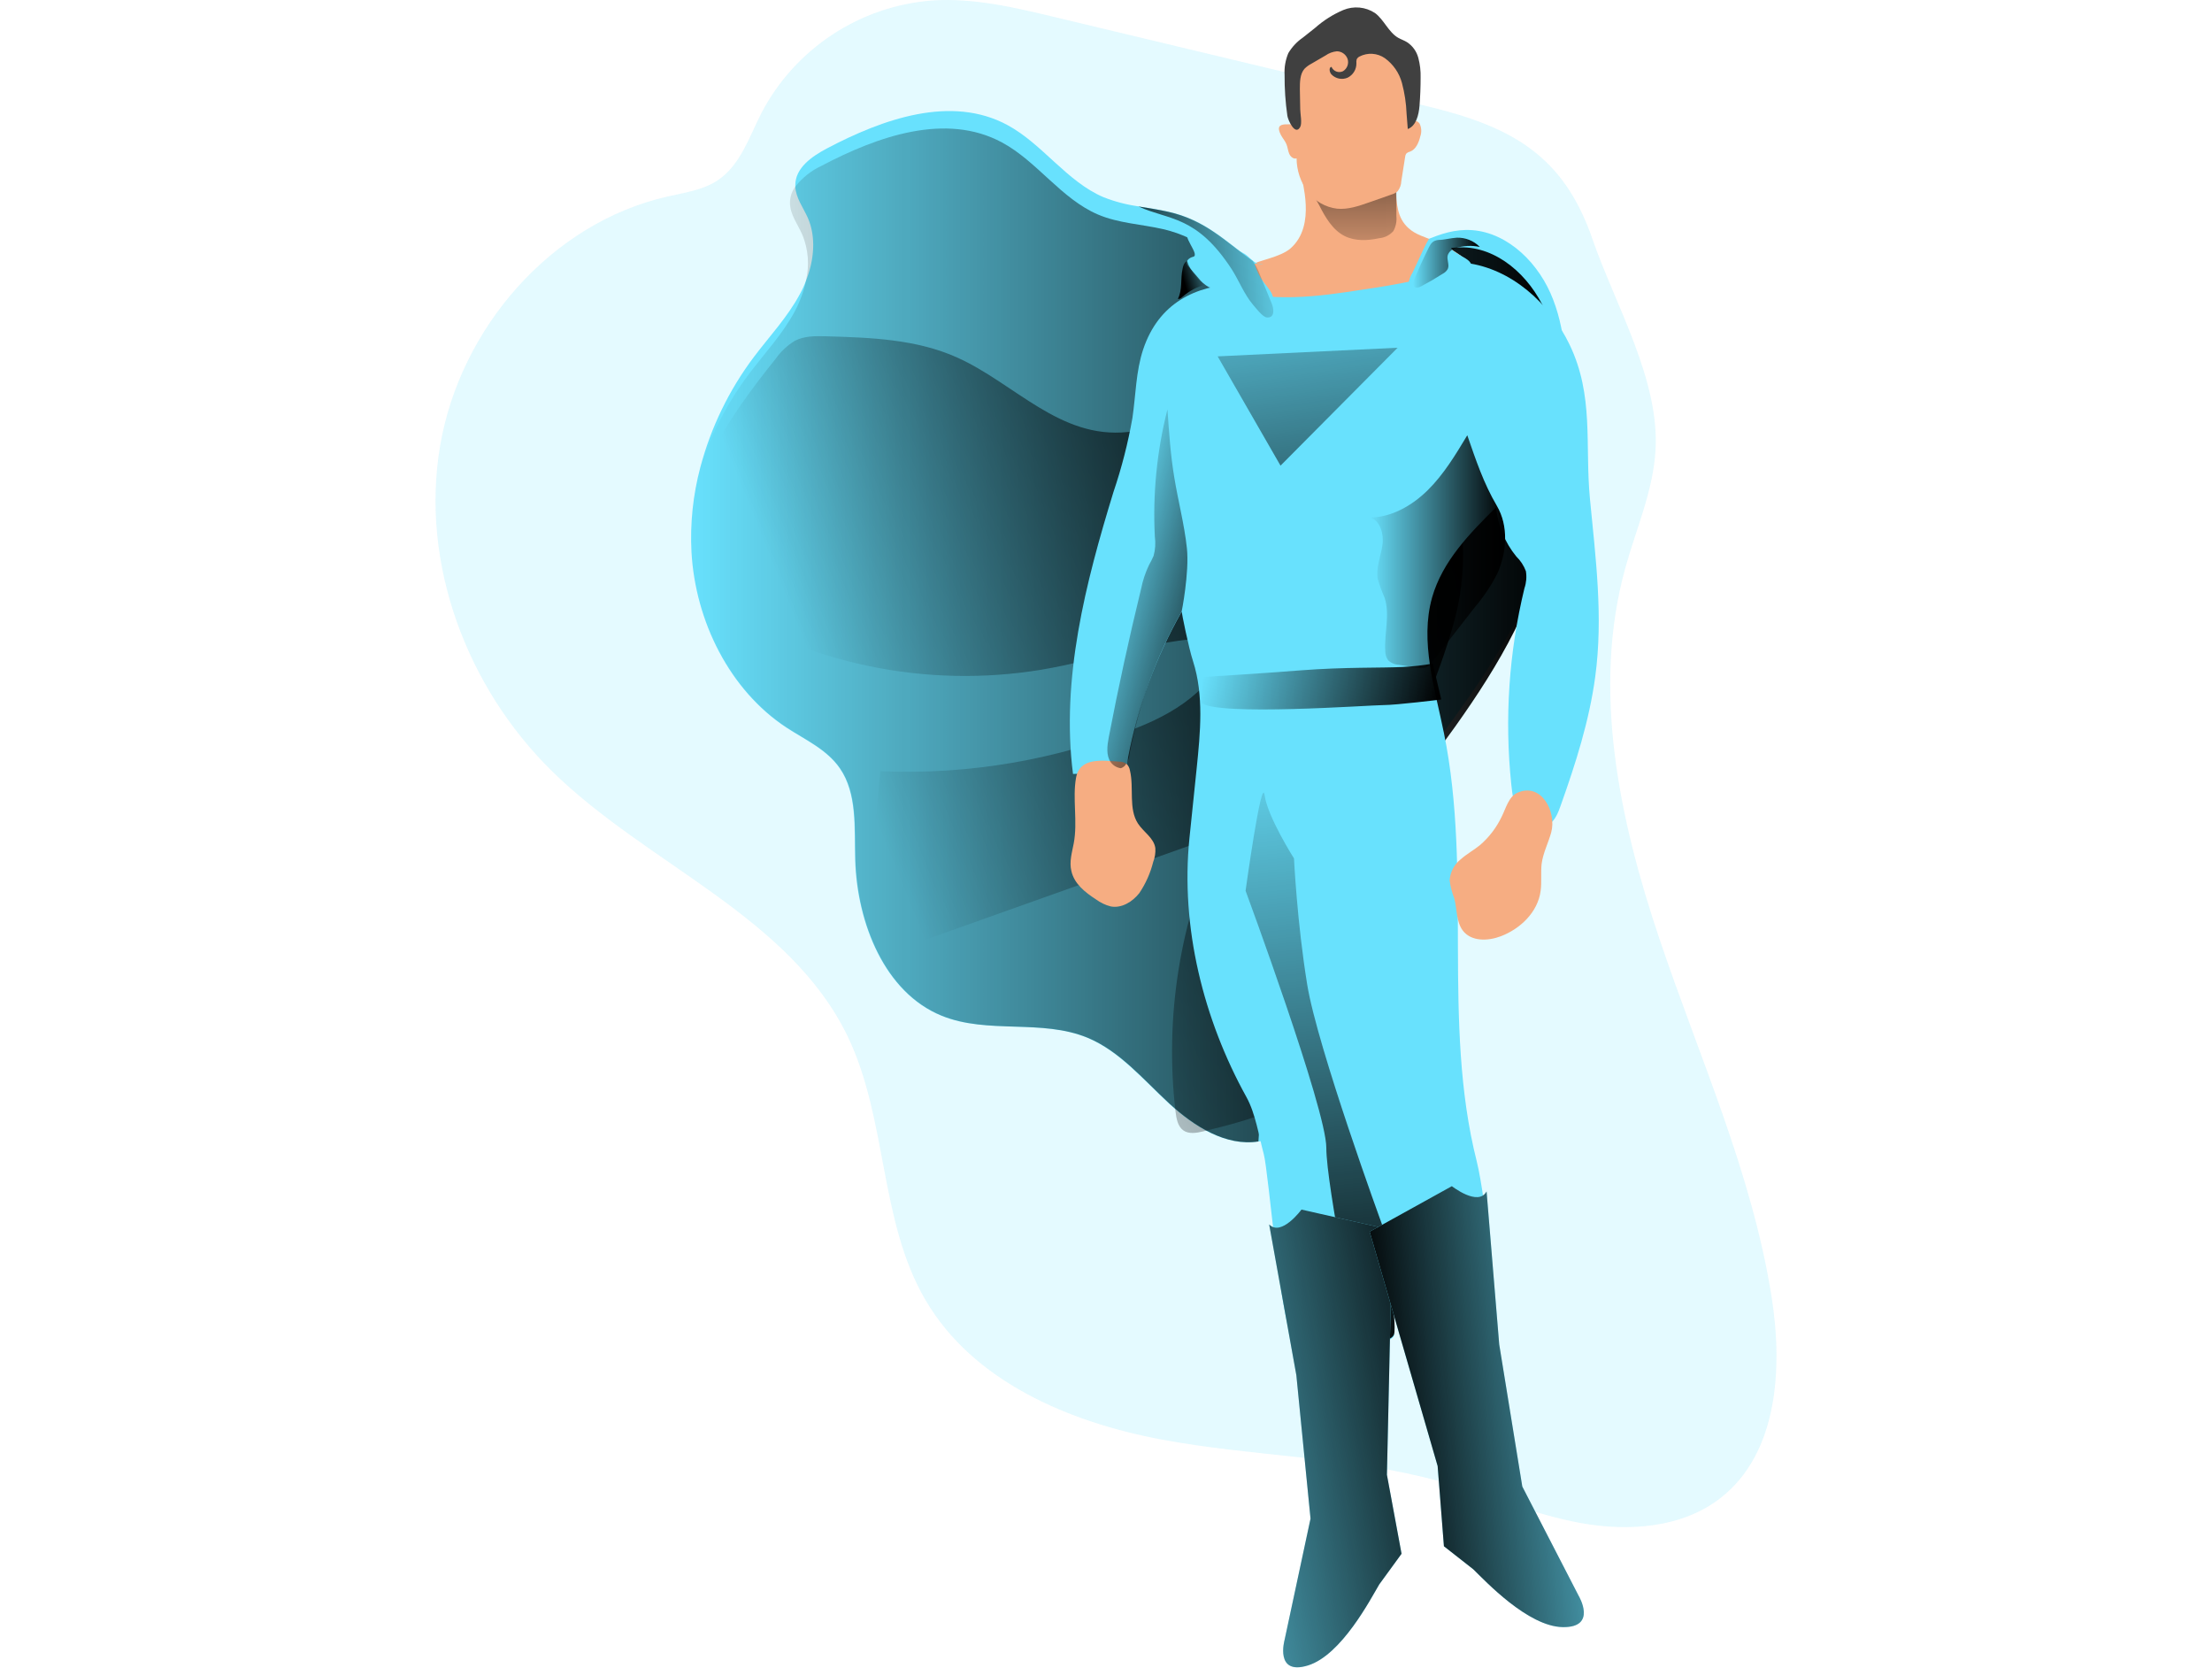
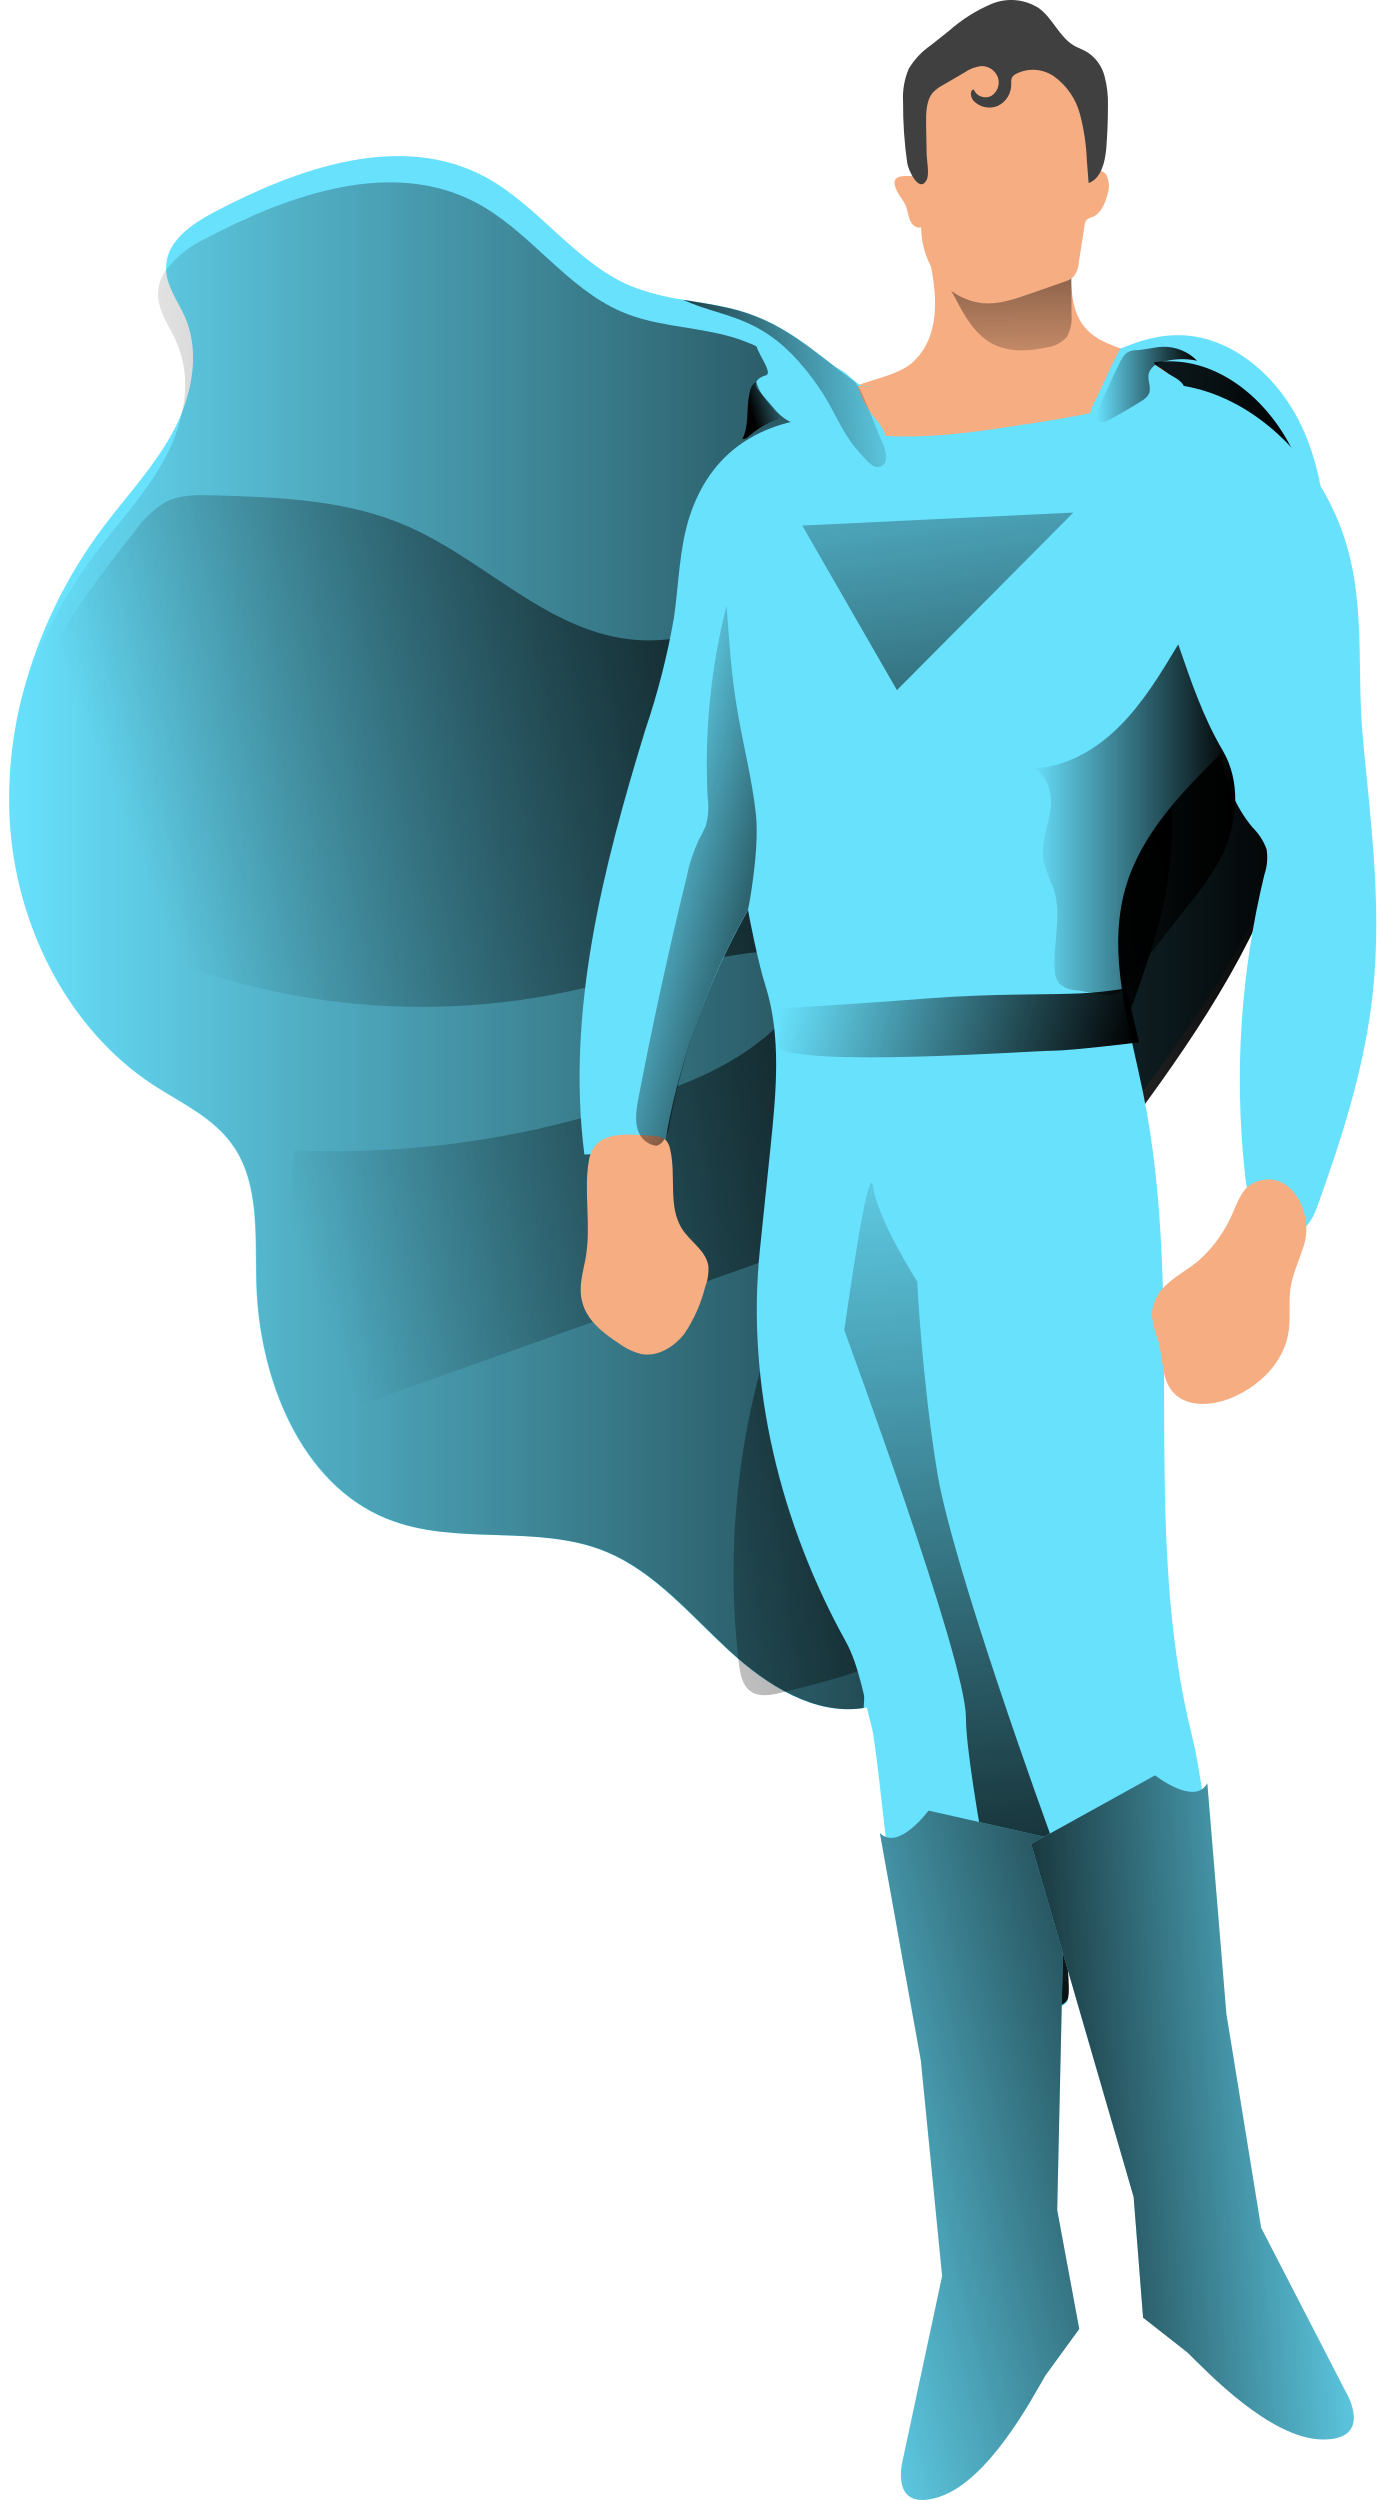
- <svg xmlns="http://www.w3.org/2000/svg" xmlns:xlink="http://www.w3.org/1999/xlink" id="Layer_1" data-name="Layer 1" viewBox="0 0 290.52 361.19" width="406" height="306" class="illustration styles_illustrationTablet__1DWOa">
+ <svg xmlns="http://www.w3.org/2000/svg" xmlns:xlink="http://www.w3.org/1999/xlink" data-name="Layer 1" viewBox="0 0 120.004 359.579" width="167.705" height="304.636" class="illustration styles_illustrationTablet__1DWOa">
  <defs>
-     <linearGradient id="linear-gradient" x1="99.57" y1="139.41" x2="288.05" y2="139.41" gradientUnits="userSpaceOnUse">
+     <linearGradient id="a" x1="99.57" y1="139.41" x2="288.05" y2="139.41" gradientUnits="userSpaceOnUse">
      <stop offset="0" stop-opacity="0" />
-       <stop offset="0.99" />
+       <stop offset=".99" />
    </linearGradient>
-     <linearGradient id="linear-gradient-2" x1="137.19" y1="173.66" x2="272.37" y2="119.11" xlink:href="#linear-gradient" />
-     <linearGradient id="linear-gradient-3" x1="243.3" y1="63.95" x2="242.74" y2="14.57" xlink:href="#linear-gradient" />
-     <linearGradient id="linear-gradient-4" x1="210.04" y1="61.26" x2="206.17" y2="62.39" xlink:href="#linear-gradient" />
-     <linearGradient id="linear-gradient-5" x1="255.93" y1="58.71" x2="270.31" y2="58.71" xlink:href="#linear-gradient" />
-     <linearGradient id="linear-gradient-6" x1="187.46" y1="126.7" x2="220.89" y2="135.26" xlink:href="#linear-gradient" />
-     <linearGradient id="linear-gradient-7" x1="211.55" y1="143.84" x2="261.24" y2="156.57" xlink:href="#linear-gradient" />
-     <linearGradient id="linear-gradient-8" x1="262.97" y1="159.92" x2="262.97" y2="159.92" xlink:href="#linear-gradient" />
-     <linearGradient id="linear-gradient-9" x1="246.46" y1="121.3" x2="275.89" y2="121.3" xlink:href="#linear-gradient" />
-     <linearGradient id="linear-gradient-10" x1="227.82" y1="157.45" x2="241.81" y2="304.33" xlink:href="#linear-gradient" />
-     <linearGradient id="linear-gradient-11" x1="158.61" y1="251.48" x2="240.86" y2="230.51" gradientTransform="matrix(1, 0.07, -0.07, 1, 46.31, 58.99)" xlink:href="#linear-gradient" />
-     <linearGradient id="linear-gradient-12" x1="322.79" y1="341.99" x2="256.88" y2="346.39" gradientTransform="matrix(1, -0.04, 0.04, 1, -24.2, -27.1)" xlink:href="#linear-gradient" />
-     <linearGradient id="linear-gradient-13" x1="184.35" y1="45.11" x2="200.79" y2="156.7" xlink:href="#linear-gradient" />
-     <linearGradient id="linear-gradient-14" x1="230.39" y1="56.76" x2="183.72" y2="60.87" xlink:href="#linear-gradient" />
+     <linearGradient id="c" x1="137.19" y1="173.66" x2="272.37" y2="119.11" xlink:href="#a" gradientTransform="translate(-137.195 -3.369)" />
+     <linearGradient id="d" x1="243.3" y1="63.95" x2="242.74" y2="14.57" xlink:href="#a" gradientTransform="translate(-137.195 -3.369)" />
+     <linearGradient id="e" x1="210.04" y1="61.26" x2="206.17" y2="62.39" xlink:href="#a" gradientTransform="translate(-137.195 -3.369)" />
+     <linearGradient id="f" x1="255.93" y1="58.71" x2="270.31" y2="58.71" xlink:href="#a" gradientTransform="translate(-137.195 -3.369)" />
+     <linearGradient id="g" x1="187.46" y1="126.7" x2="220.89" y2="135.26" xlink:href="#a" gradientTransform="translate(-137.195 -3.369)" />
+     <linearGradient id="h" x1="211.55" y1="143.84" x2="261.24" y2="156.57" xlink:href="#a" gradientTransform="translate(-137.195 -3.369)" />
+     <linearGradient id="i" x1="262.97" y1="159.92" x2="262.97" y2="159.92" xlink:href="#a" gradientTransform="translate(-137.195 -3.369)" />
+     <linearGradient id="j" x1="246.46" y1="121.3" x2="275.89" y2="121.3" xlink:href="#a" gradientTransform="translate(-137.195 -3.369)" />
+     <linearGradient id="k" x1="227.82" y1="157.45" x2="241.81" y2="304.33" xlink:href="#a" gradientTransform="translate(-137.195 -3.369)" />
+     <linearGradient id="l" x1="158.61" y1="251.48" x2="240.86" y2="230.51" gradientTransform="translate(-90.885 55.621)" xlink:href="#a" />
+     <linearGradient id="m" x1="322.79" y1="341.99" x2="256.88" y2="346.39" gradientTransform="translate(-161.395 -30.469)" xlink:href="#a" />
+     <linearGradient id="n" x1="184.35" y1="45.11" x2="200.79" y2="156.7" xlink:href="#a" />
+     <linearGradient id="o" x1="230.39" y1="56.76" x2="183.72" y2="60.87" xlink:href="#a" gradientTransform="translate(-137.195 -3.369)" />
+     <linearGradient xlink:href="#a" id="b" gradientUnits="userSpaceOnUse" x1="99.57" y1="139.41" x2="288.05" y2="139.41" gradientTransform="translate(-137.195 -3.369)" />
  </defs>
-   <path d="M258.89,24.75,178.35,5.47c-8.71-2.09-17.58-4.19-26.52-3.61a45.72,45.72,0,0,0-37.05,24.36c-2.67,5.24-4.59,11.34-9.48,14.6-3.19,2.12-7.13,2.66-10.86,3.51-25.2,5.7-44.94,28.49-49.28,54s5.8,52.38,24.23,70.48c20.66,20.29,51.46,31.36,64.05,57.43,8.68,18,6.8,40,16.9,57.19,10.32,17.59,31,26.4,51.06,30.16s40.79,3.66,60.45,9.1c10.2,2.82,20,7.11,30.41,9s22,1.07,30.32-5.44c12.36-9.65,13.48-27.91,11.06-43.41-4.21-26.9-15.69-52-24.37-77.84s-14.6-53.89-7.36-80.14c2.32-8.44,6-16.63,6.55-25.37,1-15.34-8.73-31.68-13.62-45.86C288.57,35.37,277.25,29.15,258.89,24.75Z" transform="translate(-44.16 -1.76)" fill="#68e1fd" opacity="0.18" style="isolation: isolate;" />
-   <path d="M289.09,89.89c-.23,9.33-1,18.67-3.42,27.63-.33,1.2-.68,2.39-1.06,3.56C275,151.22,249.06,172.94,235,201.34a109.71,109.71,0,0,0-7.52,19.77,1.35,1.35,0,0,0-.09.33,113,113,0,0,0-4,27.44,8.05,8.05,0,0,1-1,.17c-7,1.1-13.88-3.25-19.26-8.18-5.63-5.17-10.74-11.36-17.67-14.26-10-4.17-21.68-.73-31.69-4.81-12.28-5-18.3-20-18.7-33.81-.2-6.84.47-14.31-3.34-19.81-2.83-4.08-7.49-6.15-11.57-8.81-12.25-8.07-19.72-23-20.55-38.09A59.44,59.44,0,0,1,101.53,103a69.18,69.18,0,0,1,11.59-23.89c3.4-4.52,7.32-8.65,10-13.68a19.79,19.79,0,0,0,1.36-3c1.69-4.37,2.18-9.29.33-13.51-1-2.2-2.58-4.3-2.7-6.7a2.06,2.06,0,0,1,0-.36c0-3.74,3.61-6.22,6.78-7.91,12.23-6.46,27-11.66,39.16-5.11,7.6,4.1,12.87,12.24,20.81,15.63a33.19,33.19,0,0,0,7.64,2c2.16.36,4.33.67,6.47,1.16,7.95,1.79,12.25,6.31,18.27,10.66.51.37,1,.75,1.58,1.11,6.42,4.34,18.5,1.94,25.23-.58,6.46-2.39,12.39-7.09,19.24-7.24,8-.2,15.08,6.12,18.43,13.7S289.31,81.53,289.09,89.89Z" transform="translate(-44.16 -1.76)" fill="#68e1fd" />
-   <path d="M288,93.65c-.24,9.25-1,18.53-3.39,27.43,0,.07,0,.13-.05.2-8.61,32-36.06,54.32-50.68,83.82a110,110,0,0,0-6.42,16,2.23,2.23,0,0,0-.09.32,112.81,112.81,0,0,0-4.93,27.61c-7,1.1-13.86-3.25-19.26-8.18-5.61-5.18-10.73-11.35-17.67-14.26-10-4.17-21.67-.72-31.68-4.81-12.28-5-18.31-20-18.7-33.82-.19-6.82.48-14.3-3.35-19.8-2.82-4.09-7.49-6.14-11.55-8.82-12.25-8.07-19.73-23-20.57-38.08A59.15,59.15,0,0,1,101.54,103,68.94,68.94,0,0,1,112,82.87c3.39-4.51,7.3-8.65,10-13.67a24.76,24.76,0,0,0,2.44-6.75,16.21,16.21,0,0,0-.77-9.75c-1-2.33-2.74-4.5-2.72-7.06a6,6,0,0,1,1.12-3.4,15.39,15.39,0,0,1,5.66-4.53c12.22-6.44,27-11.64,39.16-5.09,7.61,4.1,12.86,12.24,20.81,15.62,4.46,1.9,9.4,2.08,14.1,3.16,8.63,2,13,7.11,19.85,11.77,6.42,4.34,18.5,2,25.23-.58,6.46-2.41,12.39-7.09,19.24-7.25,8-.18,15.08,6.14,18.44,13.72S288.21,85.29,288,93.65Z" transform="translate(-44.16 -1.76)" fill="url(#linear-gradient)" />
-   <path d="M157.22,79.23c-8.85-4-18.77-4.34-28.41-4.62-2.33-.06-4.76-.1-6.84,1a14.26,14.26,0,0,0-4.16,3.93c-10.1,12.54-20.08,27.09-19.57,43.5a11.38,11.38,0,0,0,.88,4.57c1,2,2.8,3.28,4.61,4.44a102.19,102.19,0,0,0,71.57,14.81c13.35-2.24,26.39-7.19,39.91-7-.38,9.68-9.89,15.86-18.52,19.33a135,135,0,0,1-56.15,9.64l-3.88,41.36L214,182.64a112.45,112.45,0,0,0-9.52,59.91c.18,1.51.48,3.2,1.67,4.07s2.87.58,4.33.23c9.77-2.38,20.17-5.11,27-12.85,4-4.53,6.32-10.38,7.87-16.3,3.65-14,3.3-28.78,6.6-42.84,3.13-13.33,9.44-25.61,13-38.83,6.77-25.33-5.14-56-34.41-52.16C218,85.5,206.67,94.05,194.09,95.35,179.42,96.87,169.72,84.88,157.22,79.23Z" transform="translate(-44.16 -1.76)" fill="url(#linear-gradient-2)" />
-   <path d="M295.41,148.36c-1.29,9.58-4.25,18.82-7.48,27.89-.55,1.57-1.2,3.25-2.58,4.11-2,1.27-4.74.15-6.13-1.8s-1.76-4.5-2-6.92a125.07,125.07,0,0,1,2.86-42.47,7.59,7.59,0,0,0,.31-3.68,8.65,8.65,0,0,0-2.08-3.18,19.88,19.88,0,0,1-4.38-10.66c-5.7,5.64-11.62,11.67-13.86,19.54-2.69,9.57.6,19.68,2.58,29.45,6.18,30.38-.5,62.63,7.08,92.66,2.07,8.21,4.53,34.26,3.62,34.64-4.43,1.8-7.07,4-11.79,4.51a4.89,4.89,0,0,1-3-.3c-1.26-.71-2.46-5.88-2.81-7.31-1.69-7-17-49.27-12.14-40.22,7.9,14.82,8.22,44.26,8.22,46.26,0,3.05-19.05,3.32-21.81.83s-5.35-36-6.42-39.94-1.78-8.79-3.76-12.36c-9.3-16.79-14.32-36.8-12.34-56.1q.78-7.59,1.57-15.17c.79-7.73,1.57-15.75-.79-23.13-1-3.06-2.46-10.48-2.46-10.76a104.19,104.19,0,0,0-11.61,31.56,4.39,4.39,0,0,1-1.11,2.63,2,2,0,0,1-.77.46,5.87,5.87,0,0,1-1.83.25l-8.23.27c-2.62-20.6,2.7-41.33,8.77-61.09a108,108,0,0,0,4.1-16c.74-5,.75-10.15,2.34-14.9,3.36-10,11.26-13.82,20.58-14.19a305.27,305.27,0,0,0,35-3.51c4.81-.76,9.66-1.64,14.47-1,9.65,1.25,17.95,8.6,22.32,17.68,5.33,11.07,3.31,21.7,4.41,33.35C295.5,122.65,297.17,135.38,295.41,148.36Z" transform="translate(-44.16 -1.76)" fill="#68e1fd" />
-   <path d="M182.43,184.45c-.38,2-1,4-.51,6,.61,2.77,3,4.63,5.32,6.14a9.22,9.22,0,0,0,3.21,1.53c2.33.45,4.71-1,6.19-2.89a21.31,21.31,0,0,0,3-6.74,6.92,6.92,0,0,0,.47-3c-.31-2.2-2.53-3.46-3.74-5.29-2.13-3.24-.85-7.7-1.76-11.52a2.66,2.66,0,0,0-.7-1.42,2.82,2.82,0,0,0-1.75-.52c-3.51-.21-8.42-1-9.23,3.5S183.32,179.75,182.43,184.45Z" transform="translate(-44.16 -1.76)" fill="#f6ad82" />
-   <path d="M270.52,184.77c-1.35,1.12-2.91,1.95-4.23,3.12a6.34,6.34,0,0,0-2.42,4.59,16.21,16.21,0,0,0,1,3.89c.62,2.34.4,5,1.83,6.95,1.84,2.45,5.46,2.32,8.26,1.26,4.19-1.6,8-5.18,8.62-9.8.27-1.95,0-3.95.22-5.9.31-2.35,1.44-4.5,2.07-6.78,1.22-4.45-2.13-10.94-7.33-8.6-1.9.85-2.5,3.42-3.39,5.16A18.83,18.83,0,0,1,270.52,184.77Z" transform="translate(-44.16 -1.76)" fill="#f6ad82" />
-   <path d="M255,51.22c1.49,1.34,3.47,1.89,5.31,2.62a26,26,0,0,1,6.88,4,1.52,1.52,0,0,1,.63.85c.13.73-.72,1.19-1.4,1.39a166.06,166.06,0,0,1-21.15,4.38c-10,1.58-20.45,3-30.06-.37-.44-.16-1-.48-.87-1a1,1,0,0,1,.35-.49,23.24,23.24,0,0,1,5.5-3.25c2.54-1.25,7-1.88,9.18-3.76,5.85-5.11,2.15-15,2.56-15.66,1.18-2,3.62-2.68,5.84-3a20,20,0,0,1,8.11.44c2.3.67,6,2.35,6.29,5.12C252.39,45.77,252.42,48.94,255,51.22Z" transform="translate(-44.16 -1.76)" fill="#f6ad82" />
-   <path d="M235.63,46.26c1.33,2.64,2.93,5.35,5.5,6.64,2.29,1.14,5,1,7.45.47a4.67,4.67,0,0,0,3.09-1.54,5.49,5.49,0,0,0,.66-3.22l0-9.08c-3.67.86-7.42,1.72-11.17,1.4-1.5-.13-5.85-1.5-7-.15S235,45.05,235.63,46.26Z" transform="translate(-44.16 -1.76)" fill="url(#linear-gradient-3)" />
-   <path d="M227.31,31c.35.68.9,1.25,1.2,2s.32,1.4.6,2.06.95,1.23,1.6,1a12.28,12.28,0,0,0,2.42,7.25,9.36,9.36,0,0,0,6.37,3.66c2.36.22,4.68-.58,6.93-1.37l4.85-1.7a3.37,3.37,0,0,0,1.31-.69A3.74,3.74,0,0,0,253.4,41l.83-5.27a1.45,1.45,0,0,1,.23-.68,1.84,1.84,0,0,1,.85-.45c1.25-.48,1.87-1.94,2.2-3.29a3.58,3.58,0,0,0-.16-2.79c-.53-.8-1.93-.89-2.23,0a23.88,23.88,0,0,0-1.71-10.07,11.66,11.66,0,0,0-7.1-6.66,15.09,15.09,0,0,0-6.1-.08,14,14,0,0,0-4.09,1.08c-1.29.62-3.38-1-4,.37a35.93,35.93,0,0,0-2,4.23c-.24,1.7-.21,5.17-.46,6.88-.18,1.25,2,3.09,1.32,4.1S225.43,27.37,227.31,31Z" transform="translate(-44.16 -1.76)" fill="#f6ad82" />
-   <path d="M228.71,26.83a59.73,59.73,0,0,1-.6-8.87,10.59,10.59,0,0,1,.81-4.69,10.88,10.88,0,0,1,3.17-3.38l2.63-2.09a22.63,22.63,0,0,1,6.11-3.87,7.36,7.36,0,0,1,6.88.66c1.95,1.46,2.91,4.13,5,5.35.63.36,1.35.58,2,1a5.86,5.86,0,0,1,2.38,3.38,15.06,15.06,0,0,1,.49,4.24q0,3.09-.24,6.15c-.18,2-.74,4.33-2.54,5l-.26-3.32a30.29,30.29,0,0,0-1-6.65,9.78,9.78,0,0,0-3.68-5.36,5.34,5.34,0,0,0-5.53-.37,1.34,1.34,0,0,0-.6.6,2.36,2.36,0,0,0-.06.84,3.41,3.41,0,0,1-1.91,3.14,3.14,3.14,0,0,1-3.49-.7c-.46-.49-.61-1.54,0-1.65a1.84,1.84,0,0,0,2.49.95,2.3,2.3,0,0,0,1-2.67,2.5,2.5,0,0,0-2.31-1.65,5.1,5.1,0,0,0-2.47.91l-3.06,1.78a6,6,0,0,0-1.5,1.1c-1,1.15-1,2.9-1,4.48l.08,4.29c0,.94.44,3,0,3.82C230.44,31.27,228.85,27.82,228.71,26.83Z" transform="translate(-44.16 -1.76)" fill="#404040" />
-   <path d="M221.59,58.86A12.41,12.41,0,0,0,223.65,63c.83,1.08,1.89,2.13,2,3.52a.88.88,0,0,1-.08.53.84.84,0,0,1-.74.31,3.14,3.14,0,0,1-2.1-.78c.19.58-.54,1-1.12,1-2.7.13-4.9-2.27-7.52-3a14.72,14.72,0,0,1-2.37-.61,7.2,7.2,0,0,1-2.3-2l-2.08-2.43a1.53,1.53,0,0,1-.41-.69c-.15-.75.68-1.3,1.39-1.47,1.6-.4-3-5.08-.72-5.28,1.56-.14,10.58,3.82,11.91,4.69.66.43,1.18,1.05,1.81,1.53a2.54,2.54,0,0,0,2.16.63" transform="translate(-44.16 -1.76)" fill="#68e1fd" />
-   <path d="M206,60.05c-.46,2.14,0,4.53-1,6.44.37.1.72-.18,1-.44A12.42,12.42,0,0,1,211,63.4a5,5,0,0,1-2.15-1.92A8.27,8.27,0,0,1,207,58.31C206.36,58.57,206.1,59.41,206,60.05Z" transform="translate(-44.16 -1.76)" fill="url(#linear-gradient-4)" />
-   <path d="M268.51,59c.11.37-.94.92-1.1,1.27-.31.72-1.24.77-2,.84-2.88.26-5.31,2.26-7.59,4.13-.64.52-1.5,1.07-2.21.65a1.57,1.57,0,0,1-.69-1.1,6.27,6.27,0,0,1,.93-4c1-2,3.22-7.21,3.64-7.3a8.94,8.94,0,0,1,3.92.14c1.07.48.56.57.69,1.52s.94,1.15,1.7,1.7S268.24,58,268.51,59Z" transform="translate(-44.16 -1.76)" fill="#68e1fd" />
-   <path d="M259.3,55.49q-1.68,3.38-3.14,6.87c-.2.48-.38,1.1,0,1.49s1.05.2,1.55-.07q2.43-1.29,4.76-2.78a2.45,2.45,0,0,0,1-1c.41-.91-.3-2,0-3a2.43,2.43,0,0,1,1.56-1.44,10.18,10.18,0,0,1,5.37-.31,6.68,6.68,0,0,0-5-2c-1.33.07-2.61.47-3.94.49C260.25,53.85,259.83,54.43,259.3,55.49Z" transform="translate(-44.16 -1.76)" fill="url(#linear-gradient-5)" />
-   <path d="M205.79,134.25a99.28,99.28,0,0,0-11.27,30.84,4.41,4.41,0,0,1-1.1,2.63,2.15,2.15,0,0,1-.78.46,3.26,3.26,0,0,1-2.17-1.27c-1.08-1.5-.79-3.61-.45-5.45q3.1-16.17,7-32.13a22,22,0,0,1,1.71-5.16,20.33,20.33,0,0,0,1-2A10.27,10.27,0,0,0,200,118a92.55,92.55,0,0,1,2.73-27.55c.34,4.93.67,9.88,1.48,14.73.84,5.15,2.19,10.19,2.74,15.37S205.79,134.53,205.79,134.25Z" transform="translate(-44.16 -1.76)" fill="url(#linear-gradient-6)" />
-   <path d="M210.38,148.42s12.05-.72,21.33-1.45,17.85-.49,22-.73a50.42,50.42,0,0,0,6.5-.73l1.85,7.78s-9.74,1.21-12.52,1.21-36.17,2.43-39.42-.49Z" transform="translate(-44.16 -1.76)" fill="url(#linear-gradient-7)" />
-   <path d="M263,159.92" transform="translate(-44.16 -1.76)" fill="url(#linear-gradient-8)" />
-   <path d="M267.69,96.05c-2.53,4.21-5.1,8.47-8.55,11.88s-7.94,5.95-12.68,5.95c2.34.42,3.2,3.56,2.84,6s-1.43,4.89-1,7.33a36.12,36.12,0,0,0,1.5,4.11c1.16,3.65-.11,7.63.12,11.46a3.47,3.47,0,0,0,.61,2,3.62,3.62,0,0,0,2.33,1l3.86.61a3.62,3.62,0,0,0,2.26-.13,3.79,3.79,0,0,0,1.12-1.1l9.25-11.89A37.12,37.12,0,0,0,274.2,126c2.07-4.59,2.47-10.29-.11-14.68C271.23,106.45,269.55,101.43,267.69,96.05Z" transform="translate(-44.16 -1.76)" fill="url(#linear-gradient-9)" />
-   <path d="M249.23,267.05s-14-38.34-16.22-52-2.86-27.33-2.86-27.33-5.72-9-6.36-13.67-4.13,20.67-4.13,20.67,17.49,47.34,17.49,55.67,7,42,7,42,6.72.65,7.65-1.51S249.23,267.05,249.23,267.05Z" transform="translate(-44.16 -1.76)" fill="url(#linear-gradient-10)" />
-   <path d="M251.46,268.24l-19.69-4.45s-4.36,5.93-7,3.22l5.89,32.66,3.07,31.07L228.11,357s-2.19,7.79,5.07,5.54,13.57-14.4,15.43-17.54l4.84-6.65-3.17-17.11Z" transform="translate(-44.16 -1.76)" fill="#68e1fd" />
-   <path d="M251.46,268.24l-19.69-4.45s-4.36,5.93-7,3.22l5.89,32.66,3.07,31.07L228.11,357s-2.19,7.79,5.07,5.54,13.57-14.4,15.43-17.54l4.84-6.65-3.17-17.11Z" transform="translate(-44.16 -1.76)" fill="url(#linear-gradient-11)" />
-   <path d="M246.54,268.58l17.81-9.86s5.72,4.48,7.52,1.14L274.61,293l5,30.79,12.22,23.68s4.11,6.89-3.45,6.77-16.78-10-19.38-12.52l-6.37-5-1.36-17.37Z" transform="translate(-44.16 -1.76)" fill="#68e1fd" />
-   <path d="M246.54,268.58l17.81-9.86s5.72,4.48,7.52,1.14L274.61,293l5,30.79,12.22,23.68s4.11,6.89-3.45,6.77-16.78-10-19.38-12.52l-6.37-5-1.36-17.37Z" transform="translate(-44.16 -1.76)" fill="url(#linear-gradient-12)" />
-   <polygon points="169.45 77.2 208.44 75.33 183.07 100.87 169.45 77.2" fill="url(#linear-gradient-13)" />
-   <path d="M224.25,70.52c-.91-.09-2.4-2.1-3-2.77-1.92-2.29-3-5.17-4.59-7.66C209,48.32,203,49.5,196.46,46.49c2.16.36,4.33.67,6.47,1.16,7.95,1.79,12.25,6.31,18.27,10.66a11.08,11.08,0,0,1,1.59,3q1.29,3.12,2.56,6.26C225.79,68.65,226.06,70.7,224.25,70.52Z" transform="translate(-44.16 -1.76)" fill="url(#linear-gradient-14)" />
+   <path d="M151.895 86.521c-.23 9.33-1 18.67-3.42 27.63-.33 1.2-.68 2.39-1.06 3.56-9.61 30.14-35.55 51.86-49.61 80.26a109.71 109.71 0 0 0-7.52 19.77 1.35 1.35 0 0 0-.09.33 113 113 0 0 0-4 27.44 8.05 8.05 0 0 1-1 .17c-7 1.1-13.88-3.25-19.26-8.18-5.63-5.17-10.74-11.36-17.67-14.26-10-4.17-21.68-.73-31.69-4.81-12.28-5-18.3-20-18.7-33.81-.2-6.84.47-14.31-3.34-19.81-2.83-4.08-7.49-6.15-11.57-8.81-12.25-8.07-19.72-23-20.55-38.09a59.44 59.44 0 0 1 1.92-18.28 69.18 69.18 0 0 1 11.59-23.89c3.4-4.52 7.32-8.65 10-13.68a19.79 19.79 0 0 0 1.36-3c1.69-4.37 2.18-9.29.33-13.51-1-2.2-2.58-4.3-2.7-6.7a2.06 2.06 0 0 1 0-.36c0-3.74 3.61-6.22 6.78-7.91 12.23-6.46 27-11.66 39.16-5.11 7.6 4.1 12.87 12.24 20.81 15.63a33.19 33.19 0 0 0 7.64 2c2.16.36 4.33.67 6.47 1.16 7.95 1.79 12.25 6.31 18.27 10.66.51.37 1 .75 1.58 1.11 6.42 4.34 18.5 1.94 25.23-.58 6.46-2.39 12.39-7.09 19.24-7.24 8-.2 15.08 6.12 18.43 13.7 3.35 7.58 3.59 16.25 3.37 24.61z" fill="#68e1fd" />
+   <path d="M150.805 90.281c-.24 9.25-1 18.53-3.39 27.43 0 .07 0 .13-.05.2-8.61 32-36.06 54.32-50.68 83.82a110 110 0 0 0-6.42 16 2.23 2.23 0 0 0-.09.32 112.81 112.81 0 0 0-4.93 27.61c-7 1.1-13.86-3.25-19.26-8.18-5.61-5.18-10.73-11.35-17.67-14.26-10-4.17-21.67-.72-31.68-4.81-12.28-5-18.31-20-18.7-33.82-.19-6.82.48-14.3-3.35-19.8-2.82-4.09-7.49-6.14-11.55-8.82-12.25-8.07-19.73-23-20.57-38.08a59.15 59.15 0 0 1 1.88-18.26 68.94 68.94 0 0 1 10.46-20.13c3.39-4.51 7.3-8.65 10-13.67a24.76 24.76 0 0 0 2.44-6.75 16.21 16.21 0 0 0-.77-9.75c-1-2.33-2.74-4.5-2.72-7.06a6 6 0 0 1 1.12-3.4 15.39 15.39 0 0 1 5.66-4.53c12.22-6.44 27-11.64 39.16-5.09 7.61 4.1 12.86 12.24 20.81 15.62 4.46 1.9 9.4 2.08 14.1 3.16 8.63 2 13 7.11 19.85 11.77 6.42 4.34 18.5 2 25.23-.58 6.46-2.41 12.39-7.09 19.24-7.25 8-.18 15.08 6.14 18.44 13.72 3.36 7.58 3.65 16.23 3.44 24.59z" fill="url(#a)" style="fill:url(#b)" />
+   <path d="M20.025 75.861c-8.85-4-18.77-4.34-28.41-4.62-2.33-.06-4.76-.1-6.84 1a14.26 14.26 0 0 0-4.16 3.93c-10.1 12.54-20.08 27.09-19.57 43.5a11.38 11.38 0 0 0 .88 4.57c1 2 2.8 3.28 4.61 4.44a102.19 102.19 0 0 0 71.57 14.81c13.35-2.24 26.39-7.19 39.91-7-.38 9.68-9.89 15.86-18.52 19.33a135 135 0 0 1-56.15 9.64l-3.88 41.36 77.34-27.55a112.45 112.45 0 0 0-9.52 59.91c.18 1.51.48 3.2 1.67 4.07 1.19.87 2.87.58 4.33.23 9.77-2.38 20.17-5.11 27-12.85 4-4.53 6.32-10.38 7.87-16.3 3.65-14 3.3-28.78 6.6-42.84 3.13-13.33 9.44-25.61 13-38.83 6.77-25.33-5.14-56-34.41-52.16-12.54 1.63-23.87 10.18-36.45 11.48-14.67 1.52-24.37-10.47-36.87-16.12z" fill="url(#c)" style="fill:url(#c)" />
+   <path d="M158.215 144.991c-1.29 9.58-4.25 18.82-7.48 27.89-.55 1.57-1.2 3.25-2.58 4.11-2 1.27-4.74.15-6.13-1.8-1.39-1.95-1.76-4.5-2-6.92a125.07 125.07 0 0 1 2.86-42.47 7.59 7.59 0 0 0 .31-3.68 8.65 8.65 0 0 0-2.08-3.18 19.88 19.88 0 0 1-4.38-10.66c-5.7 5.64-11.62 11.67-13.86 19.54-2.69 9.57.6 19.68 2.58 29.45 6.18 30.38-.5 62.63 7.08 92.66 2.07 8.21 4.53 34.26 3.62 34.64-4.43 1.8-7.07 4-11.79 4.51a4.89 4.89 0 0 1-3-.3c-1.26-.71-2.46-5.88-2.81-7.31-1.69-7-17-49.27-12.14-40.22 7.9 14.82 8.22 44.26 8.22 46.26 0 3.05-19.05 3.32-21.81.83-2.76-2.49-5.35-36-6.42-39.94-1.07-3.94-1.78-8.79-3.76-12.36-9.3-16.79-14.32-36.8-12.34-56.1q.78-7.59 1.57-15.17c.79-7.73 1.57-15.75-.79-23.13-1-3.06-2.46-10.48-2.46-10.76a104.19 104.19 0 0 0-11.61 31.56 4.39 4.39 0 0 1-1.11 2.63 2 2 0 0 1-.77.46 5.87 5.87 0 0 1-1.83.25l-8.23.27c-2.62-20.6 2.7-41.33 8.77-61.09a108 108 0 0 0 4.1-16c.74-5 .75-10.15 2.34-14.9 3.36-10 11.26-13.82 20.58-14.19a305.27 305.27 0 0 0 35-3.51c4.81-.76 9.66-1.64 14.47-1 9.65 1.25 17.95 8.6 22.32 17.68 5.33 11.07 3.31 21.7 4.41 33.35 1.24 12.89 2.91 25.62 1.15 38.6z" fill="#68e1fd" />
+   <path d="M45.235 181.081c-.38 2-1 4-.51 6 .61 2.77 3 4.63 5.32 6.14a9.22 9.22 0 0 0 3.21 1.53c2.33.45 4.71-1 6.19-2.89a21.31 21.31 0 0 0 3-6.74 6.92 6.92 0 0 0 .47-3c-.31-2.2-2.53-3.46-3.74-5.29-2.13-3.24-.85-7.7-1.76-11.52a2.66 2.66 0 0 0-.7-1.42 2.82 2.82 0 0 0-1.75-.52c-3.51-.21-8.42-1-9.23 3.5-.81 4.5.39 9.51-.5 14.21zM133.325 181.401c-1.35 1.12-2.91 1.95-4.23 3.12a6.34 6.34 0 0 0-2.42 4.59 16.21 16.21 0 0 0 1 3.89c.62 2.34.4 5 1.83 6.95 1.84 2.45 5.46 2.32 8.26 1.26 4.19-1.6 8-5.18 8.62-9.8.27-1.95 0-3.95.22-5.9.31-2.35 1.44-4.5 2.07-6.78 1.22-4.45-2.13-10.94-7.33-8.6-1.9.85-2.5 3.42-3.39 5.16a18.83 18.83 0 0 1-4.63 6.11zM117.805 47.851c1.49 1.34 3.47 1.89 5.31 2.62a26 26 0 0 1 6.88 4 1.52 1.52 0 0 1 .63.85c.13.73-.72 1.19-1.4 1.39a166.06 166.06 0 0 1-21.15 4.38c-10 1.58-20.45 3-30.06-.37-.44-.16-1-.48-.87-1a1 1 0 0 1 .35-.49 23.24 23.24 0 0 1 5.5-3.25c2.54-1.25 7-1.88 9.18-3.76 5.85-5.11 2.15-15 2.56-15.66 1.18-2 3.62-2.68 5.84-3a20 20 0 0 1 8.11.44c2.3.67 6 2.35 6.29 5.12.22 3.28.25 6.45 2.83 8.73z" fill="#f6ad82" />
+   <path d="M98.435 42.891c1.33 2.64 2.93 5.35 5.5 6.64 2.29 1.14 5 1 7.45.47a4.67 4.67 0 0 0 3.09-1.54 5.49 5.49 0 0 0 .66-3.22v-9.08c-3.67.86-7.42 1.72-11.17 1.4-1.5-.13-5.85-1.5-7-.15-1.15 1.35.84 4.27 1.47 5.48z" fill="url(#d)" style="fill:url(#d)" />
+   <path d="M90.115 27.631c.35.68.9 1.25 1.2 2 .3.75.32 1.4.6 2.06.28.66.95 1.23 1.6 1a12.28 12.28 0 0 0 2.42 7.25 9.36 9.36 0 0 0 6.37 3.66c2.36.22 4.68-.58 6.93-1.37l4.85-1.7a3.37 3.37 0 0 0 1.31-.69 3.74 3.74 0 0 0 .81-2.21l.83-5.27a1.45 1.45 0 0 1 .23-.68 1.84 1.84 0 0 1 .85-.45c1.25-.48 1.87-1.94 2.2-3.29a3.58 3.58 0 0 0-.16-2.79c-.53-.8-1.93-.89-2.23 0a23.88 23.88 0 0 0-1.71-10.07 11.66 11.66 0 0 0-7.1-6.66 15.09 15.09 0 0 0-6.1-.08 14 14 0 0 0-4.09 1.08c-1.29.62-3.38-1-4 .37a35.93 35.93 0 0 0-2 4.23c-.24 1.7-.21 5.17-.46 6.88-.18 1.25 2 3.09 1.32 4.1-.68 1.01-5.55-1-3.67 2.63z" fill="#f6ad82" />
+   <path d="M91.515 23.461a59.73 59.73 0 0 1-.6-8.87 10.59 10.59 0 0 1 .81-4.69 10.88 10.88 0 0 1 3.17-3.38l2.63-2.09a22.63 22.63 0 0 1 6.11-3.87 7.36 7.36 0 0 1 6.88.66c1.95 1.46 2.91 4.13 5 5.35.63.36 1.35.58 2 1a5.86 5.86 0 0 1 2.38 3.38 15.06 15.06 0 0 1 .49 4.24q0 3.09-.24 6.15c-.18 2-.74 4.33-2.54 5l-.26-3.32a30.29 30.29 0 0 0-1-6.65 9.78 9.78 0 0 0-3.68-5.36 5.34 5.34 0 0 0-5.53-.37 1.34 1.34 0 0 0-.6.6 2.36 2.36 0 0 0-.06.84 3.41 3.41 0 0 1-1.91 3.14 3.14 3.14 0 0 1-3.49-.7c-.46-.49-.61-1.54 0-1.65a1.84 1.84 0 0 0 2.49.95 2.3 2.3 0 0 0 1-2.67 2.5 2.5 0 0 0-2.31-1.65 5.1 5.1 0 0 0-2.47.91l-3.06 1.78a6 6 0 0 0-1.5 1.1c-1 1.15-1 2.9-1 4.48l.08 4.29c0 .94.44 3 0 3.82-1.06 2.02-2.65-1.43-2.79-2.42z" fill="#404040" />
+   <path d="M84.395 55.491a12.41 12.41 0 0 0 2.06 4.14c.83 1.08 1.89 2.13 2 3.52a.88.88 0 0 1-.08.53.84.84 0 0 1-.74.31 3.14 3.14 0 0 1-2.1-.78c.19.58-.54 1-1.12 1-2.7.13-4.9-2.27-7.52-3a14.72 14.72 0 0 1-2.37-.61 7.2 7.2 0 0 1-2.3-2l-2.08-2.43a1.53 1.53 0 0 1-.41-.69c-.15-.75.68-1.3 1.39-1.47 1.6-.4-3-5.08-.72-5.28 1.56-.14 10.58 3.82 11.91 4.69.66.43 1.18 1.05 1.81 1.53a2.54 2.54 0 0 0 2.16.63" fill="#68e1fd" />
+   <path d="M68.805 56.681c-.46 2.14 0 4.53-1 6.44.37.1.72-.18 1-.44a12.42 12.42 0 0 1 5-2.65 5 5 0 0 1-2.15-1.92 8.27 8.27 0 0 1-1.85-3.17c-.64.26-.9 1.1-1 1.74z" fill="url(#e)" style="fill:url(#e)" />
+   <path d="M131.315 55.631c.11.37-.94.92-1.1 1.27-.31.72-1.24.77-2 .84-2.88.26-5.31 2.26-7.59 4.13-.64.52-1.5 1.07-2.21.65a1.57 1.57 0 0 1-.69-1.1 6.27 6.27 0 0 1 .93-4c1-2 3.22-7.21 3.64-7.3a8.94 8.94 0 0 1 3.92.14c1.07.48.56.57.69 1.52.13.95.94 1.15 1.7 1.7s2.44 1.15 2.71 2.15z" fill="#68e1fd" />
+   <path d="M122.105 52.121q-1.68 3.38-3.14 6.87c-.2.48-.38 1.1 0 1.49.38.39 1.05.2 1.55-.07q2.43-1.29 4.76-2.78a2.45 2.45 0 0 0 1-1c.41-.91-.3-2 0-3a2.43 2.43 0 0 1 1.56-1.44 10.18 10.18 0 0 1 5.37-.31 6.68 6.68 0 0 0-5-2c-1.33.07-2.61.47-3.94.49-1.21.11-1.63.69-2.16 1.75z" fill="url(#f)" style="fill:url(#f)" />
+   <path d="M68.595 130.881a99.28 99.28 0 0 0-11.27 30.84 4.41 4.41 0 0 1-1.1 2.63 2.15 2.15 0 0 1-.78.46 3.26 3.26 0 0 1-2.17-1.27c-1.08-1.5-.79-3.61-.45-5.45q3.1-16.17 7-32.13a22 22 0 0 1 1.71-5.16 20.33 20.33 0 0 0 1-2 10.27 10.27 0 0 0 .27-4.17 92.55 92.55 0 0 1 2.73-27.55c.34 4.93.67 9.88 1.48 14.73.84 5.15 2.19 10.19 2.74 15.37.55 5.18-1.16 13.98-1.16 13.7z" fill="url(#g)" style="fill:url(#g)" />
+   <path d="M73.185 145.051s12.05-.72 21.33-1.45c9.28-.73 17.85-.49 22-.73a50.42 50.42 0 0 0 6.5-.73l1.85 7.78s-9.74 1.21-12.52 1.21c-2.78 0-36.17 2.43-39.42-.49z" fill="url(#h)" style="fill:url(#h)" />
+   <path d="M130.495 92.681c-2.53 4.21-5.1 8.47-8.55 11.88-3.45 3.41-7.94 5.95-12.68 5.95 2.34.42 3.2 3.56 2.84 6-.36 2.44-1.43 4.89-1 7.33a36.12 36.12 0 0 0 1.5 4.11c1.16 3.65-.11 7.63.12 11.46a3.47 3.47 0 0 0 .61 2 3.62 3.62 0 0 0 2.33 1l3.86.61a3.62 3.62 0 0 0 2.26-.13 3.79 3.79 0 0 0 1.12-1.1l9.25-11.89a37.12 37.12 0 0 0 4.85-7.27c2.07-4.59 2.47-10.29-.11-14.68-2.86-4.87-4.54-9.89-6.4-15.27z" fill="url(#j)" style="fill:url(#j)" />
+   <path d="M112.035 263.681s-14-38.34-16.22-52c-2.22-13.66-2.86-27.33-2.86-27.33s-5.72-9-6.36-13.67c-.64-4.67-4.13 20.67-4.13 20.67s17.49 47.34 17.49 55.67c0 8.33 7 42 7 42s6.72.65 7.65-1.51c.93-2.16-2.57-23.83-2.57-23.83z" fill="url(#k)" style="fill:url(#k)" />
+   <path d="m114.265 264.871-19.69-4.45s-4.36 5.93-7 3.22l5.89 32.66 3.07 31.07-5.62 26.26s-2.19 7.79 5.07 5.54 13.57-14.4 15.43-17.54l4.84-6.65-3.17-17.11z" fill="#68e1fd" />
+   <path d="m114.265 264.871-19.69-4.45s-4.36 5.93-7 3.22l5.89 32.66 3.07 31.07-5.62 26.26s-2.19 7.79 5.07 5.54 13.57-14.4 15.43-17.54l4.84-6.65-3.17-17.11z" fill="url(#l)" style="fill:url(#l)" />
+   <path d="m109.345 265.211 17.81-9.86s5.72 4.48 7.52 1.14l2.74 33.14 5 30.79 12.22 23.68s4.11 6.89-3.45 6.77c-7.56-.12-16.78-10-19.38-12.52l-6.37-5-1.36-17.37z" fill="#68e1fd" />
+   <path d="m109.345 265.211 17.81-9.86s5.72 4.48 7.52 1.14l2.74 33.14 5 30.79 12.22 23.68s4.11 6.89-3.45 6.77c-7.56-.12-16.78-10-19.38-12.52l-6.37-5-1.36-17.37z" fill="url(#m)" style="fill:url(#m)" />
+   <path fill="url(#n)" style="fill:url(#n)" transform="translate(-93.035 -1.609)" d="m208.44 75.33-25.37 25.54-13.62-23.67z" />
+   <path d="M87.055 67.151c-.91-.09-2.4-2.1-3-2.77-1.92-2.29-3-5.17-4.59-7.66-7.66-11.77-13.66-10.59-20.2-13.6 2.16.36 4.33.67 6.47 1.16 7.95 1.79 12.25 6.31 18.27 10.66a11.08 11.08 0 0 1 1.59 3q1.29 3.12 2.56 6.26c.44 1.08.71 3.13-1.1 2.95z" fill="url(#o)" style="fill:url(#o)" />
</svg>
